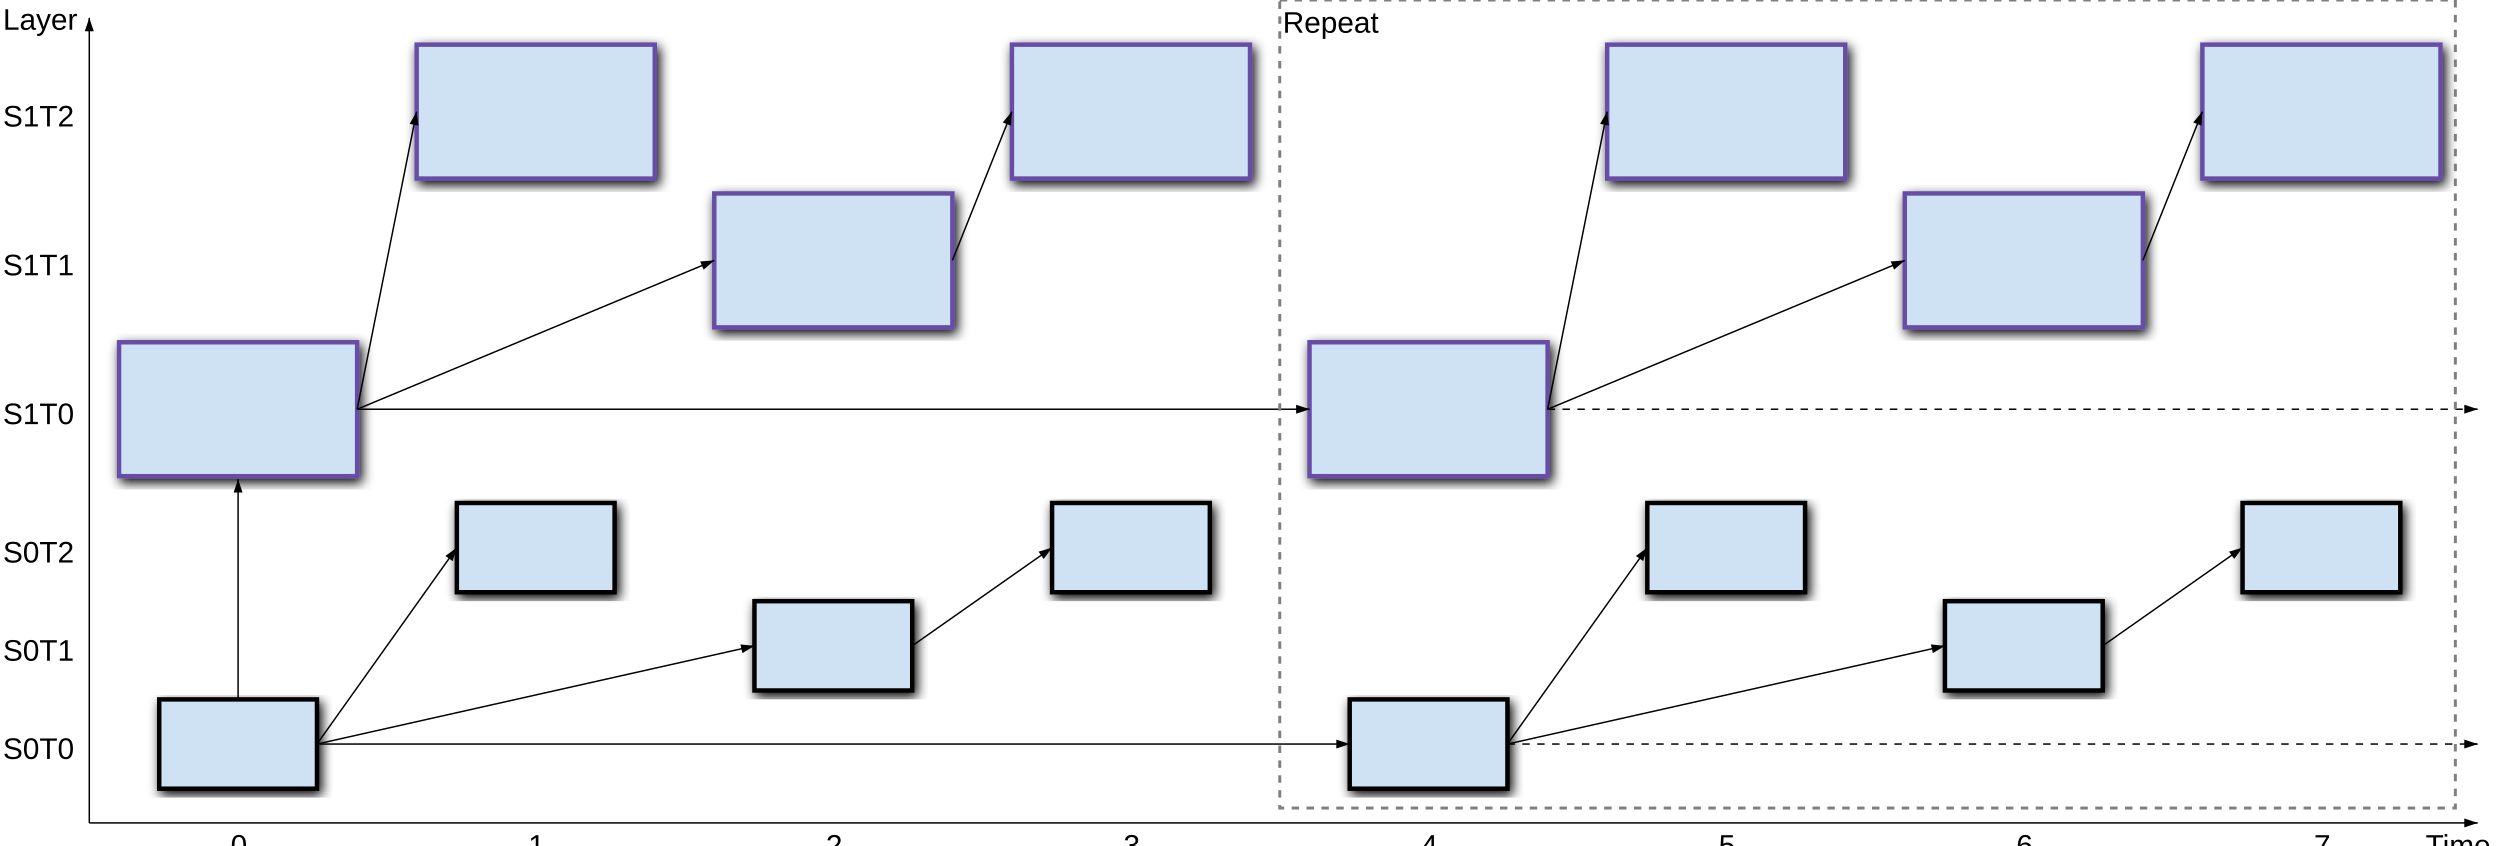
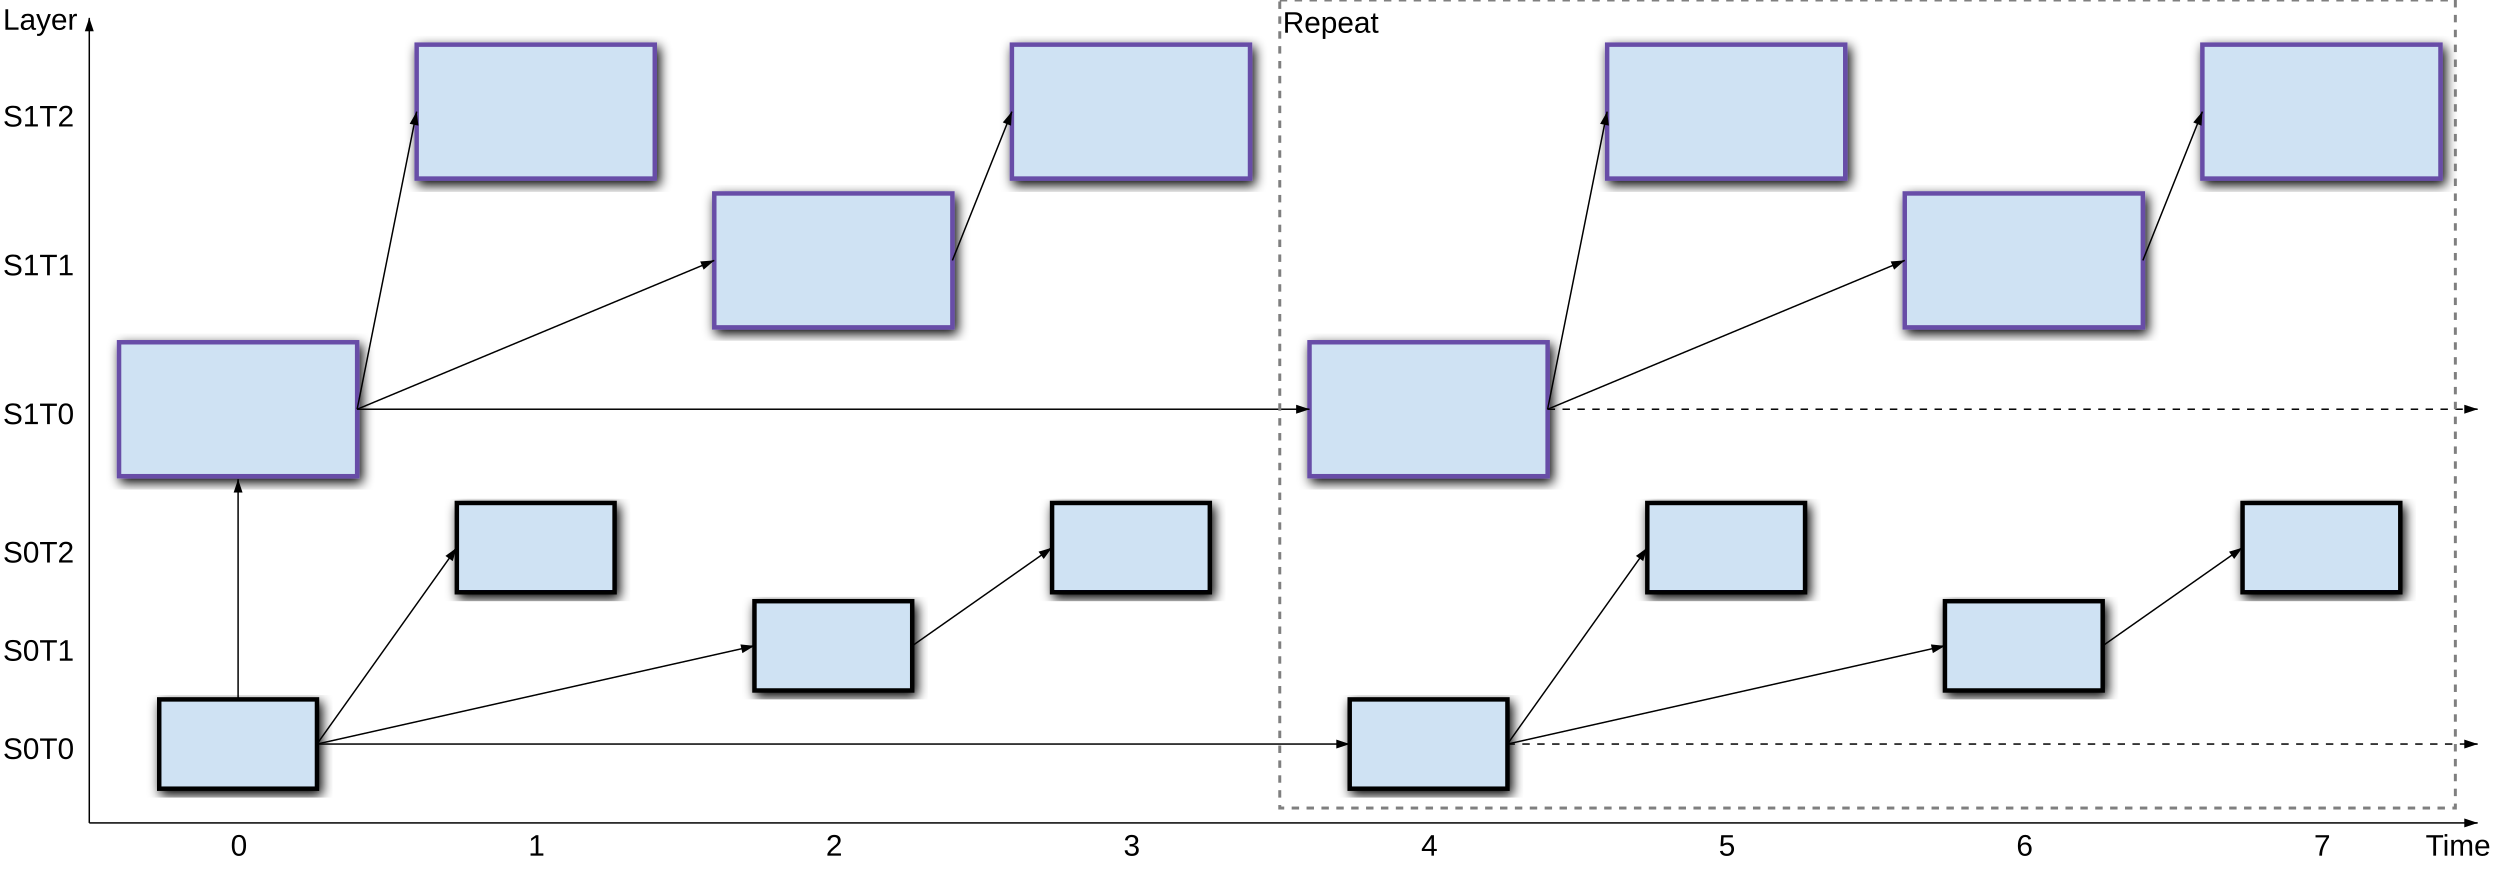
- <svg xmlns="http://www.w3.org/2000/svg" version="1.1" viewBox="0 0 1680 568">
+ <svg xmlns="http://www.w3.org/2000/svg" version="1.1" viewBox="0 0 1680 588">
  <defs>
    <filter id="sh">
      <feGaussianBlur in="SourceAlpha" stdDeviation="4" />
      <feOffset dx="2" dy="3" />
      <feBlend in="SourceGraphic" />
    </filter>
  </defs>
  <polygon points="1665,553 1656,550 1656,556" />
  <line x1="60" y1="553" x2="1665" y2="553" style="stroke:#000000;stroke-width:1" />
  <polygon points="60,12 57,21 63,21" />
  <line x1="60" y1="553" x2="60" y2="12" style="stroke:#000000;stroke-width:1" />
  <text x="1630" y="575" font-family="Arial" font-size="20">Time<tspan x="155" y="575">0</tspan>
    <tspan x="355" y="575">1</tspan>
    <tspan x="555" y="575">2</tspan>
    <tspan x="755" y="575">3</tspan>
    <tspan x="955" y="575">4</tspan>
    <tspan x="1155" y="575">5</tspan>
    <tspan x="1355" y="575">6</tspan>
    <tspan x="1555" y="575">7</tspan>
    <tspan x="2" y="20">Layer</tspan>
    <tspan x="2" y="510">S0T0</tspan>
    <tspan x="2" y="444">S0T1</tspan>
    <tspan x="2" y="378">S0T2</tspan>
    <tspan x="2" y="285">S1T0</tspan>
    <tspan x="2" y="185">S1T1</tspan>
    <tspan x="2" y="85">S1T2</tspan>
  </text>
  <rect x="107" y="470" width="106" height="60" style="fill:#cfe2f3;stroke-width:3;stroke:#000000" filter="url(#sh)" />
  <rect x="80" y="230" width="160" height="90" style="fill:#cfe2f3;stroke-width:3;stroke:#674ea7" filter="url(#sh)" />
  <polygon points="160,322 157,331 163,331" />
  <line x1="160" y1="470" x2="160" y2="322" style="stroke:#000000;stroke-width:1" />
  <rect x="307" y="338" width="106" height="60" style="fill:#cfe2f3;stroke-width:3;stroke:#000000" filter="url(#sh)" />
  <polygon points="307,368 298,365 298,371" transform="rotate(-54.5 307 368)" />
  <line x1="213" y1="500" x2="307" y2="368" style="stroke:#000000;stroke-width:1" />
  <rect x="280" y="30" width="160" height="90" style="fill:#cfe2f3;stroke-width:3;stroke:#674ea7" filter="url(#sh)" />
  <polygon points="280,75 271,72 271,78" transform="rotate(-78.7 280 75)" />
  <line x1="240" y1="275" x2="280" y2="75" style="stroke:#000000;stroke-width:1" />
  <rect x="507" y="404" width="106" height="60" style="fill:#cfe2f3;stroke-width:3;stroke:#000000" filter="url(#sh)" />
  <polygon points="507,434 498,431 498,437" transform="rotate(-12.7 507 434)" />
  <line x1="213" y1="500" x2="507" y2="434" style="stroke:#000000;stroke-width:1" />
  <rect x="480" y="130" width="160" height="90" style="fill:#cfe2f3;stroke-width:3;stroke:#674ea7" filter="url(#sh)" />
  <polygon points="480,175 471,172 471,178" transform="rotate(-22.6 480 175)" />
  <line x1="240" y1="275" x2="480" y2="175" style="stroke:#000000;stroke-width:1" />
  <rect x="707" y="338" width="106" height="60" style="fill:#cfe2f3;stroke-width:3;stroke:#000000" filter="url(#sh)" />
  <polygon points="707,368 698,365 698,371" transform="rotate(-35.1 707 368)" />
  <line x1="613" y1="434" x2="707" y2="368" style="stroke:#000000;stroke-width:1" />
  <rect x="680" y="30" width="160" height="90" style="fill:#cfe2f3;stroke-width:3;stroke:#674ea7" filter="url(#sh)" />
  <polygon points="680,75 671,72 671,78" transform="rotate(-68.2 680 75)" />
  <line x1="640" y1="175" x2="680" y2="75" style="stroke:#000000;stroke-width:1" />
  <rect x="907" y="470" width="106" height="60" style="fill:#cfe2f3;stroke-width:3;stroke:#000000" filter="url(#sh)" />
  <polygon points="907,500 898,497 898,503" />
  <line x1="213" y1="500" x2="907" y2="500" style="stroke:#000000;stroke-width:1" />
  <rect x="880" y="230" width="160" height="90" style="fill:#cfe2f3;stroke-width:3;stroke:#674ea7" filter="url(#sh)" />
  <polygon points="880,275 871,272 871,278" />
  <line x1="240" y1="275" x2="880" y2="275" style="stroke:#000000;stroke-width:1" />
  <rect x="1107" y="338" width="106" height="60" style="fill:#cfe2f3;stroke-width:3;stroke:#000000" filter="url(#sh)" />
  <polygon points="1107,368 1098,365 1098,371" transform="rotate(-54.5 1107 368)" />
  <line x1="1013" y1="500" x2="1107" y2="368" style="stroke:#000000;stroke-width:1" />
  <rect x="1080" y="30" width="160" height="90" style="fill:#cfe2f3;stroke-width:3;stroke:#674ea7" filter="url(#sh)" />
  <polygon points="1080,75 1071,72 1071,78" transform="rotate(-78.7 1080 75)" />
  <line x1="1040" y1="275" x2="1080" y2="75" style="stroke:#000000;stroke-width:1" />
  <rect x="1307" y="404" width="106" height="60" style="fill:#cfe2f3;stroke-width:3;stroke:#000000" filter="url(#sh)" />
  <polygon points="1307,434 1298,431 1298,437" transform="rotate(-12.7 1307 434)" />
  <line x1="1013" y1="500" x2="1307" y2="434" style="stroke:#000000;stroke-width:1" />
  <rect x="1280" y="130" width="160" height="90" style="fill:#cfe2f3;stroke-width:3;stroke:#674ea7" filter="url(#sh)" />
  <polygon points="1280,175 1271,172 1271,178" transform="rotate(-22.6 1280 175)" />
  <line x1="1040" y1="275" x2="1280" y2="175" style="stroke:#000000;stroke-width:1" />
  <rect x="1507" y="338" width="106" height="60" style="fill:#cfe2f3;stroke-width:3;stroke:#000000" filter="url(#sh)" />
  <polygon points="1507,368 1498,365 1498,371" transform="rotate(-35.1 1507 368)" />
  <line x1="1413" y1="434" x2="1507" y2="368" style="stroke:#000000;stroke-width:1" />
  <rect x="1480" y="30" width="160" height="90" style="fill:#cfe2f3;stroke-width:3;stroke:#674ea7" filter="url(#sh)" />
  <polygon points="1480,75 1471,72 1471,78" transform="rotate(-68.2 1480 75)" />
  <line x1="1440" y1="175" x2="1480" y2="75" style="stroke:#000000;stroke-width:1" />
  <polygon points="1665,500 1656,497 1656,503" />
  <line x1="1013" y1="500" x2="1665" y2="500" style="stroke:#000000;stroke-width:1;stroke-dasharray:5,5" />
  <polygon points="1665,275 1656,272 1656,278" />
  <line x1="1040" y1="275" x2="1665" y2="275" style="stroke:#000000;stroke-width:1;stroke-dasharray:5,5" />
  <rect x="860" y="0" width="790" height="543" style="fill:none;stroke-width:2;stroke:#7f7f7f;stroke-dasharray:5,5" />
  <text x="862" y="22" font-family="Arial" font-size="20">Repeat</text>
</svg>
